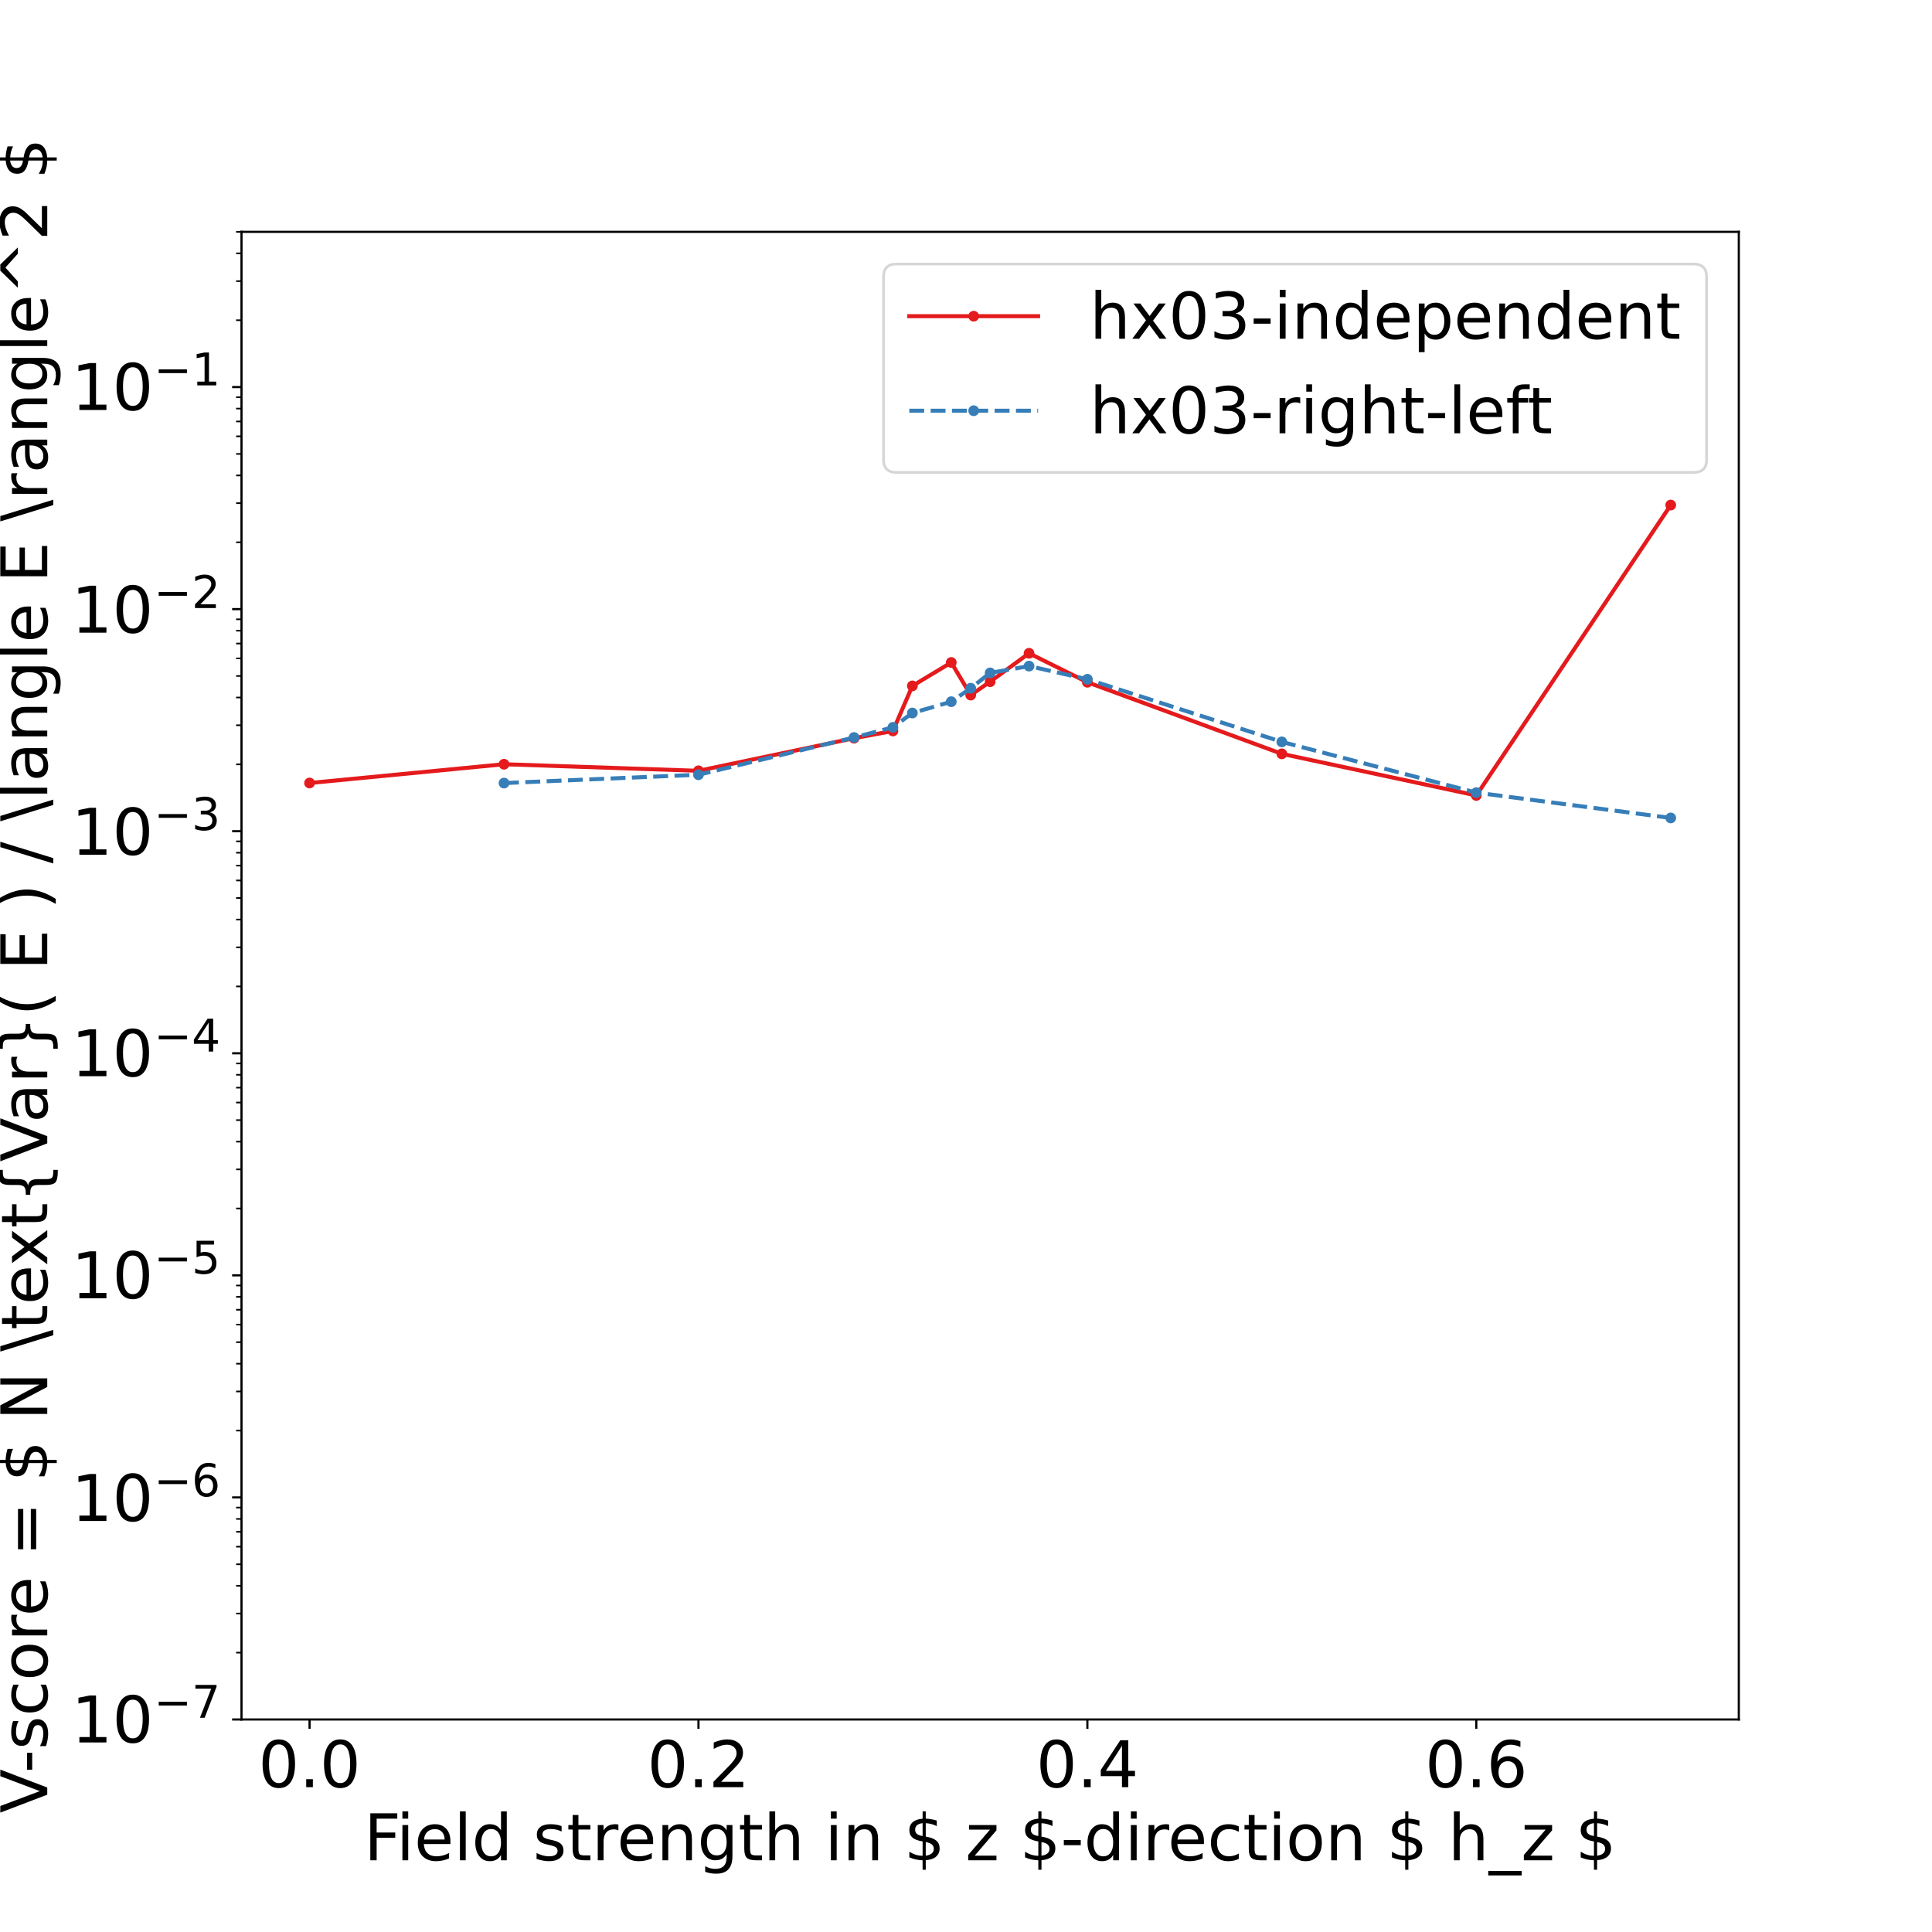
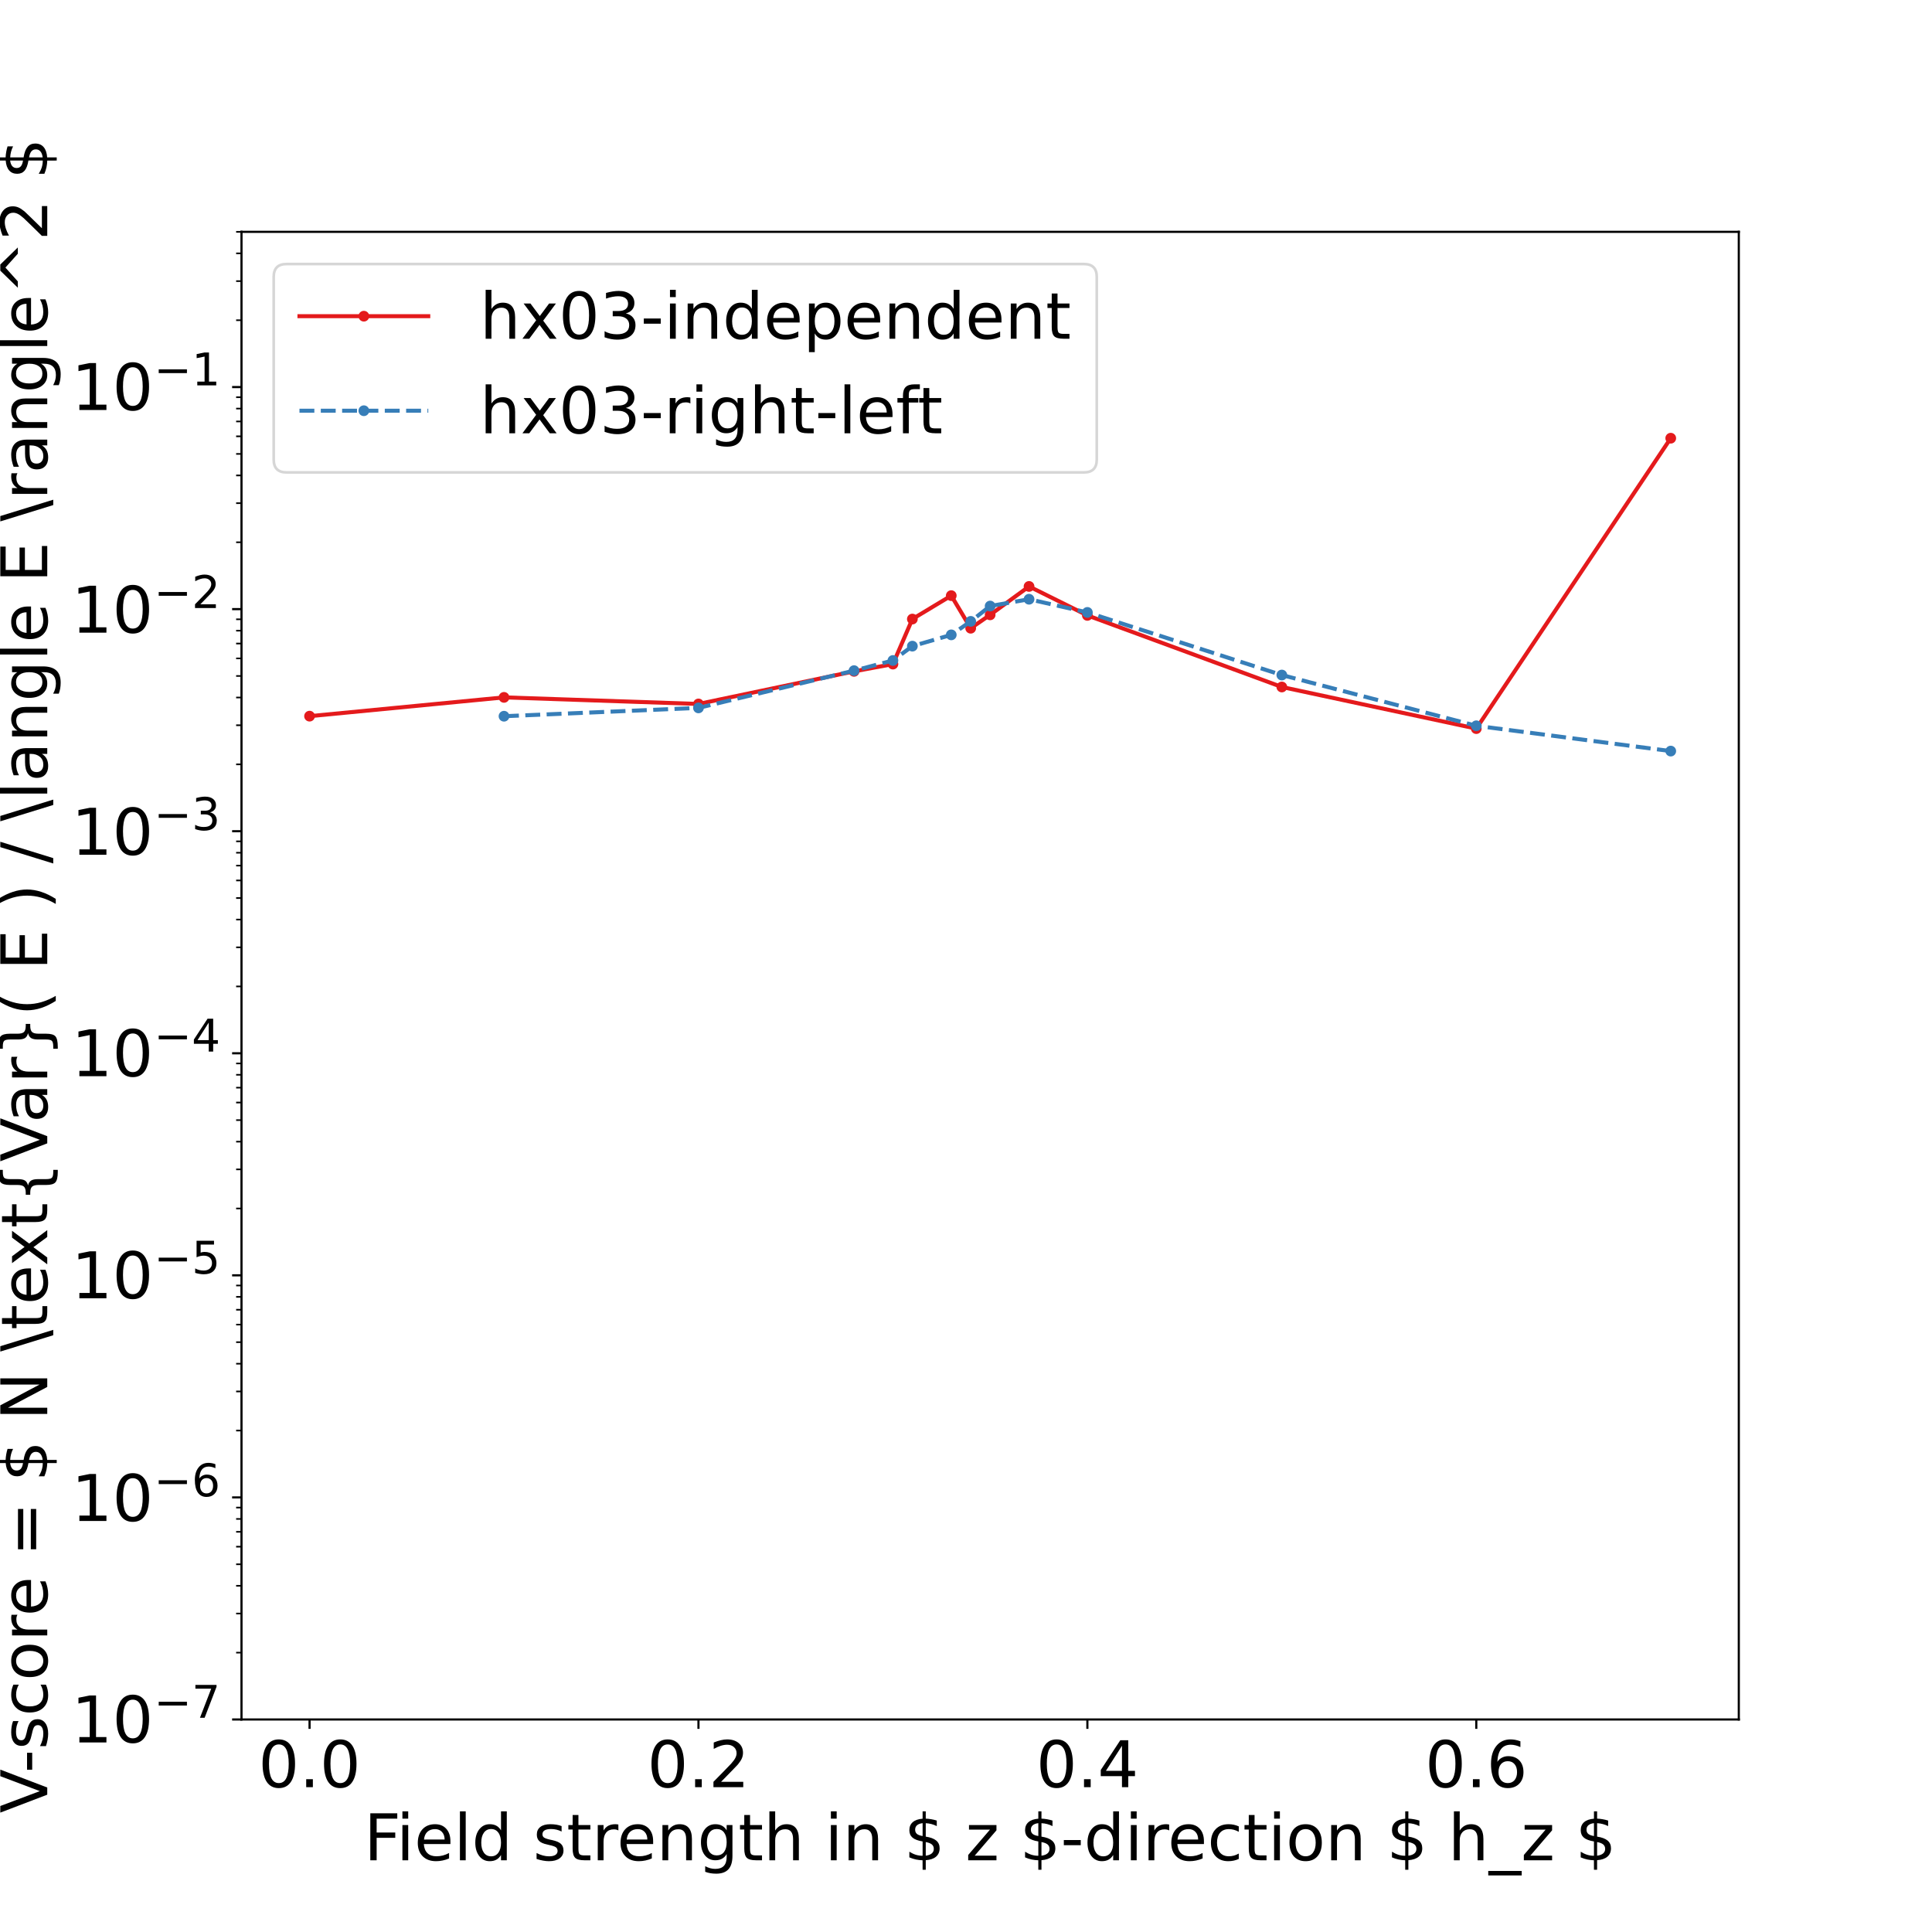
<svg xmlns="http://www.w3.org/2000/svg" xmlns:xlink="http://www.w3.org/1999/xlink" width="720pt" height="720pt" viewBox="0 0 720 720" version="1.1">
  <defs>
    <style type="text/css">*{stroke-linejoin: round; stroke-linecap: butt}</style>
  </defs>
  <g id="figure_1">
    <g id="patch_1">
      <path d="M 0 720  L 720 720  L 720 0  L 0 0  z " style="fill: #ffffff" />
    </g>
    <g id="axes_1">
      <g id="patch_2">
        <path d="M 90 640.8  L 648 640.8  L 648 86.4  L 90 86.4  z " style="fill: #ffffff" />
      </g>
      <g id="matplotlib.axis_1">
        <g id="xtick_1">
          <g id="line2d_1">
            <defs>
-               <path id="m8acc3814ca" d="M 0 0  L 0 3.5  " style="stroke: #000000; stroke-width: 0.8" />
+               <path id="m44efa1b139" d="M 0 0  L 0 3.5  " style="stroke: #000000; stroke-width: 0.8" />
            </defs>
            <g>
-               <use xlink:href="#m8acc3814ca" x="115.364" y="640.8" style="stroke: #000000; stroke-width: 0.8" />
+               <use xlink:href="#m44efa1b139" x="115.364" y="640.8" style="stroke: #000000; stroke-width: 0.8" />
            </g>
          </g>
          <g id="text_1">
            <text style="font: 24px 'DejaVu Sans', 'Bitstream Vera Sans', 'Computer Modern Sans Serif', 'Lucida Grande', 'Verdana', 'Geneva', 'Lucid', 'Arial', 'Helvetica', 'Avant Garde', sans-serif; text-anchor: middle" x="115.364" y="666.036" transform="rotate(-0 115.3636 666.0362)">0.0</text>
          </g>
        </g>
        <g id="xtick_2">
          <g id="line2d_2">
            <g>
-               <use xlink:href="#m8acc3814ca" x="260.299" y="640.8" style="stroke: #000000; stroke-width: 0.8" />
+               <use xlink:href="#m44efa1b139" x="260.299" y="640.8" style="stroke: #000000; stroke-width: 0.8" />
            </g>
          </g>
          <g id="text_2">
            <text style="font: 24px 'DejaVu Sans', 'Bitstream Vera Sans', 'Computer Modern Sans Serif', 'Lucida Grande', 'Verdana', 'Geneva', 'Lucid', 'Arial', 'Helvetica', 'Avant Garde', sans-serif; text-anchor: middle" x="260.299" y="666.036" transform="rotate(-0 260.2987 666.0362)">0.2</text>
          </g>
        </g>
        <g id="xtick_3">
          <g id="line2d_3">
            <g>
-               <use xlink:href="#m8acc3814ca" x="405.234" y="640.8" style="stroke: #000000; stroke-width: 0.8" />
+               <use xlink:href="#m44efa1b139" x="405.234" y="640.8" style="stroke: #000000; stroke-width: 0.8" />
            </g>
          </g>
          <g id="text_3">
            <text style="font: 24px 'DejaVu Sans', 'Bitstream Vera Sans', 'Computer Modern Sans Serif', 'Lucida Grande', 'Verdana', 'Geneva', 'Lucid', 'Arial', 'Helvetica', 'Avant Garde', sans-serif; text-anchor: middle" x="405.234" y="666.036" transform="rotate(-0 405.2338 666.0362)">0.4</text>
          </g>
        </g>
        <g id="xtick_4">
          <g id="line2d_4">
            <g>
-               <use xlink:href="#m8acc3814ca" x="550.169" y="640.8" style="stroke: #000000; stroke-width: 0.8" />
+               <use xlink:href="#m44efa1b139" x="550.169" y="640.8" style="stroke: #000000; stroke-width: 0.8" />
            </g>
          </g>
          <g id="text_4">
            <text style="font: 24px 'DejaVu Sans', 'Bitstream Vera Sans', 'Computer Modern Sans Serif', 'Lucida Grande', 'Verdana', 'Geneva', 'Lucid', 'Arial', 'Helvetica', 'Avant Garde', sans-serif; text-anchor: middle" x="550.169" y="666.036" transform="rotate(-0 550.1688 666.0362)">0.6</text>
          </g>
        </g>
        <g id="text_5">
          <text style="font: 24px 'DejaVu Sans', 'Bitstream Vera Sans', 'Computer Modern Sans Serif', 'Lucida Grande', 'Verdana', 'Geneva', 'Lucid', 'Arial', 'Helvetica', 'Avant Garde', sans-serif; text-anchor: middle" x="369" y="693.264" transform="rotate(-0 369 693.2637)">Field strength in $ z $-direction $ h_z $ </text>
        </g>
      </g>
      <g id="matplotlib.axis_2">
        <g id="ytick_1">
          <g id="line2d_5">
            <defs>
-               <path id="mf6eee93a35" d="M 0 0  L -3.5 0  " style="stroke: #000000; stroke-width: 0.8" />
+               <path id="m18688aa983" d="M 0 0  L -3.5 0  " style="stroke: #000000; stroke-width: 0.8" />
            </defs>
            <g>
-               <use xlink:href="#mf6eee93a35" x="90" y="640.8" style="stroke: #000000; stroke-width: 0.8" />
+               <use xlink:href="#m18688aa983" x="90" y="640.8" style="stroke: #000000; stroke-width: 0.8" />
            </g>
          </g>
          <g id="text_6">
            <g transform="translate(26.6 649.9181)">
              <text>
                <tspan style="font: 24px 'DejaVu Sans'" x="0 15.27" y="-0.562">10</tspan>
                <tspan style="font: 16.8px 'DejaVu Sans'" x="30.769 44.845" y="-9.75">−7</tspan>
              </text>
            </g>
          </g>
        </g>
        <g id="ytick_2">
          <g id="line2d_6">
            <g>
-               <use xlink:href="#mf6eee93a35" x="90" y="558.041" style="stroke: #000000; stroke-width: 0.8" />
+               <use xlink:href="#m18688aa983" x="90" y="558.041" style="stroke: #000000; stroke-width: 0.8" />
            </g>
          </g>
          <g id="text_7">
            <g transform="translate(26.6 567.1591)">
              <text>
                <tspan style="font: 24px 'DejaVu Sans'" x="0 15.27" y="-0.344">10</tspan>
                <tspan style="font: 16.8px 'DejaVu Sans'" x="30.769 44.845" y="-9.531">−6</tspan>
              </text>
            </g>
          </g>
        </g>
        <g id="ytick_3">
          <g id="line2d_7">
            <g>
-               <use xlink:href="#mf6eee93a35" x="90" y="475.282" style="stroke: #000000; stroke-width: 0.8" />
+               <use xlink:href="#m18688aa983" x="90" y="475.282" style="stroke: #000000; stroke-width: 0.8" />
            </g>
          </g>
          <g id="text_8">
            <g transform="translate(26.6 484.4001)">
              <text>
                <tspan style="font: 24px 'DejaVu Sans'" x="0 15.27" y="-0.562">10</tspan>
                <tspan style="font: 16.8px 'DejaVu Sans'" x="30.769 44.845" y="-9.75">−5</tspan>
              </text>
            </g>
          </g>
        </g>
        <g id="ytick_4">
          <g id="line2d_8">
            <g>
-               <use xlink:href="#mf6eee93a35" x="90" y="392.523" style="stroke: #000000; stroke-width: 0.8" />
+               <use xlink:href="#m18688aa983" x="90" y="392.523" style="stroke: #000000; stroke-width: 0.8" />
            </g>
          </g>
          <g id="text_9">
            <g transform="translate(26.6 401.6412)">
              <text>
                <tspan style="font: 24px 'DejaVu Sans'" x="0 15.27" y="-0.562">10</tspan>
                <tspan style="font: 16.8px 'DejaVu Sans'" x="30.769 44.845" y="-9.75">−4</tspan>
              </text>
            </g>
          </g>
        </g>
        <g id="ytick_5">
          <g id="line2d_9">
            <g>
-               <use xlink:href="#mf6eee93a35" x="90" y="309.764" style="stroke: #000000; stroke-width: 0.8" />
+               <use xlink:href="#m18688aa983" x="90" y="309.764" style="stroke: #000000; stroke-width: 0.8" />
            </g>
          </g>
          <g id="text_10">
            <g transform="translate(26.6 318.8822)">
              <text>
                <tspan style="font: 24px 'DejaVu Sans'" x="0 15.27" y="-0.344">10</tspan>
                <tspan style="font: 16.8px 'DejaVu Sans'" x="30.769 44.845" y="-9.531">−3</tspan>
              </text>
            </g>
          </g>
        </g>
        <g id="ytick_6">
          <g id="line2d_10">
            <g>
-               <use xlink:href="#mf6eee93a35" x="90" y="227.005" style="stroke: #000000; stroke-width: 0.8" />
+               <use xlink:href="#m18688aa983" x="90" y="227.005" style="stroke: #000000; stroke-width: 0.8" />
            </g>
          </g>
          <g id="text_11">
            <g transform="translate(26.6 236.1232)">
              <text>
                <tspan style="font: 24px 'DejaVu Sans'" x="0 15.27" y="-0.344">10</tspan>
                <tspan style="font: 16.8px 'DejaVu Sans'" x="30.769 44.845" y="-9.531">−2</tspan>
              </text>
            </g>
          </g>
        </g>
        <g id="ytick_7">
          <g id="line2d_11">
            <g>
-               <use xlink:href="#mf6eee93a35" x="90" y="144.246" style="stroke: #000000; stroke-width: 0.8" />
+               <use xlink:href="#m18688aa983" x="90" y="144.246" style="stroke: #000000; stroke-width: 0.8" />
            </g>
          </g>
          <g id="text_12">
            <g transform="translate(26.6 153.3642)">
              <text>
                <tspan style="font: 24px 'DejaVu Sans'" x="0 15.27" y="-0.562">10</tspan>
                <tspan style="font: 16.8px 'DejaVu Sans'" x="30.769 44.845" y="-9.75">−1</tspan>
              </text>
            </g>
          </g>
        </g>
        <g id="ytick_8">
          <g id="line2d_12">
            <defs>
-               <path id="m1f7293badd" d="M 0 0  L -2 0  " style="stroke: #000000; stroke-width: 0.6" />
+               <path id="m93c2e0e28a" d="M 0 0  L -2 0  " style="stroke: #000000; stroke-width: 0.6" />
            </defs>
            <g>
-               <use xlink:href="#m1f7293badd" x="90" y="615.887" style="stroke: #000000; stroke-width: 0.6" />
+               <use xlink:href="#m93c2e0e28a" x="90" y="615.887" style="stroke: #000000; stroke-width: 0.6" />
            </g>
          </g>
        </g>
        <g id="ytick_9">
          <g id="line2d_13">
            <g>
-               <use xlink:href="#m1f7293badd" x="90" y="601.314" style="stroke: #000000; stroke-width: 0.6" />
+               <use xlink:href="#m93c2e0e28a" x="90" y="601.314" style="stroke: #000000; stroke-width: 0.6" />
            </g>
          </g>
        </g>
        <g id="ytick_10">
          <g id="line2d_14">
            <g>
-               <use xlink:href="#m1f7293badd" x="90" y="590.974" style="stroke: #000000; stroke-width: 0.6" />
+               <use xlink:href="#m93c2e0e28a" x="90" y="590.974" style="stroke: #000000; stroke-width: 0.6" />
            </g>
          </g>
        </g>
        <g id="ytick_11">
          <g id="line2d_15">
            <g>
-               <use xlink:href="#m1f7293badd" x="90" y="582.954" style="stroke: #000000; stroke-width: 0.6" />
+               <use xlink:href="#m93c2e0e28a" x="90" y="582.954" style="stroke: #000000; stroke-width: 0.6" />
            </g>
          </g>
        </g>
        <g id="ytick_12">
          <g id="line2d_16">
            <g>
-               <use xlink:href="#m1f7293badd" x="90" y="576.401" style="stroke: #000000; stroke-width: 0.6" />
+               <use xlink:href="#m93c2e0e28a" x="90" y="576.401" style="stroke: #000000; stroke-width: 0.6" />
            </g>
          </g>
        </g>
        <g id="ytick_13">
          <g id="line2d_17">
            <g>
-               <use xlink:href="#m1f7293badd" x="90" y="570.861" style="stroke: #000000; stroke-width: 0.6" />
+               <use xlink:href="#m93c2e0e28a" x="90" y="570.861" style="stroke: #000000; stroke-width: 0.6" />
            </g>
          </g>
        </g>
        <g id="ytick_14">
          <g id="line2d_18">
            <g>
-               <use xlink:href="#m1f7293badd" x="90" y="566.061" style="stroke: #000000; stroke-width: 0.6" />
+               <use xlink:href="#m93c2e0e28a" x="90" y="566.061" style="stroke: #000000; stroke-width: 0.6" />
            </g>
          </g>
        </g>
        <g id="ytick_15">
          <g id="line2d_19">
            <g>
-               <use xlink:href="#m1f7293badd" x="90" y="561.828" style="stroke: #000000; stroke-width: 0.6" />
+               <use xlink:href="#m93c2e0e28a" x="90" y="561.828" style="stroke: #000000; stroke-width: 0.6" />
            </g>
          </g>
        </g>
        <g id="ytick_16">
          <g id="line2d_20">
            <g>
-               <use xlink:href="#m1f7293badd" x="90" y="533.128" style="stroke: #000000; stroke-width: 0.6" />
+               <use xlink:href="#m93c2e0e28a" x="90" y="533.128" style="stroke: #000000; stroke-width: 0.6" />
            </g>
          </g>
        </g>
        <g id="ytick_17">
          <g id="line2d_21">
            <g>
-               <use xlink:href="#m1f7293badd" x="90" y="518.555" style="stroke: #000000; stroke-width: 0.6" />
+               <use xlink:href="#m93c2e0e28a" x="90" y="518.555" style="stroke: #000000; stroke-width: 0.6" />
            </g>
          </g>
        </g>
        <g id="ytick_18">
          <g id="line2d_22">
            <g>
-               <use xlink:href="#m1f7293badd" x="90" y="508.215" style="stroke: #000000; stroke-width: 0.6" />
+               <use xlink:href="#m93c2e0e28a" x="90" y="508.215" style="stroke: #000000; stroke-width: 0.6" />
            </g>
          </g>
        </g>
        <g id="ytick_19">
          <g id="line2d_23">
            <g>
-               <use xlink:href="#m1f7293badd" x="90" y="500.195" style="stroke: #000000; stroke-width: 0.6" />
+               <use xlink:href="#m93c2e0e28a" x="90" y="500.195" style="stroke: #000000; stroke-width: 0.6" />
            </g>
          </g>
        </g>
        <g id="ytick_20">
          <g id="line2d_24">
            <g>
-               <use xlink:href="#m1f7293badd" x="90" y="493.642" style="stroke: #000000; stroke-width: 0.6" />
+               <use xlink:href="#m93c2e0e28a" x="90" y="493.642" style="stroke: #000000; stroke-width: 0.6" />
            </g>
          </g>
        </g>
        <g id="ytick_21">
          <g id="line2d_25">
            <g>
-               <use xlink:href="#m1f7293badd" x="90" y="488.102" style="stroke: #000000; stroke-width: 0.6" />
+               <use xlink:href="#m93c2e0e28a" x="90" y="488.102" style="stroke: #000000; stroke-width: 0.6" />
            </g>
          </g>
        </g>
        <g id="ytick_22">
          <g id="line2d_26">
            <g>
-               <use xlink:href="#m1f7293badd" x="90" y="483.302" style="stroke: #000000; stroke-width: 0.6" />
+               <use xlink:href="#m93c2e0e28a" x="90" y="483.302" style="stroke: #000000; stroke-width: 0.6" />
            </g>
          </g>
        </g>
        <g id="ytick_23">
          <g id="line2d_27">
            <g>
-               <use xlink:href="#m1f7293badd" x="90" y="479.069" style="stroke: #000000; stroke-width: 0.6" />
+               <use xlink:href="#m93c2e0e28a" x="90" y="479.069" style="stroke: #000000; stroke-width: 0.6" />
            </g>
          </g>
        </g>
        <g id="ytick_24">
          <g id="line2d_28">
            <g>
-               <use xlink:href="#m1f7293badd" x="90" y="450.369" style="stroke: #000000; stroke-width: 0.6" />
+               <use xlink:href="#m93c2e0e28a" x="90" y="450.369" style="stroke: #000000; stroke-width: 0.6" />
            </g>
          </g>
        </g>
        <g id="ytick_25">
          <g id="line2d_29">
            <g>
-               <use xlink:href="#m1f7293badd" x="90" y="435.796" style="stroke: #000000; stroke-width: 0.6" />
+               <use xlink:href="#m93c2e0e28a" x="90" y="435.796" style="stroke: #000000; stroke-width: 0.6" />
            </g>
          </g>
        </g>
        <g id="ytick_26">
          <g id="line2d_30">
            <g>
-               <use xlink:href="#m1f7293badd" x="90" y="425.456" style="stroke: #000000; stroke-width: 0.6" />
+               <use xlink:href="#m93c2e0e28a" x="90" y="425.456" style="stroke: #000000; stroke-width: 0.6" />
            </g>
          </g>
        </g>
        <g id="ytick_27">
          <g id="line2d_31">
            <g>
-               <use xlink:href="#m1f7293badd" x="90" y="417.436" style="stroke: #000000; stroke-width: 0.6" />
+               <use xlink:href="#m93c2e0e28a" x="90" y="417.436" style="stroke: #000000; stroke-width: 0.6" />
            </g>
          </g>
        </g>
        <g id="ytick_28">
          <g id="line2d_32">
            <g>
-               <use xlink:href="#m1f7293badd" x="90" y="410.883" style="stroke: #000000; stroke-width: 0.6" />
+               <use xlink:href="#m93c2e0e28a" x="90" y="410.883" style="stroke: #000000; stroke-width: 0.6" />
            </g>
          </g>
        </g>
        <g id="ytick_29">
          <g id="line2d_33">
            <g>
-               <use xlink:href="#m1f7293badd" x="90" y="405.343" style="stroke: #000000; stroke-width: 0.6" />
+               <use xlink:href="#m93c2e0e28a" x="90" y="405.343" style="stroke: #000000; stroke-width: 0.6" />
            </g>
          </g>
        </g>
        <g id="ytick_30">
          <g id="line2d_34">
            <g>
-               <use xlink:href="#m1f7293badd" x="90" y="400.543" style="stroke: #000000; stroke-width: 0.6" />
+               <use xlink:href="#m93c2e0e28a" x="90" y="400.543" style="stroke: #000000; stroke-width: 0.6" />
            </g>
          </g>
        </g>
        <g id="ytick_31">
          <g id="line2d_35">
            <g>
-               <use xlink:href="#m1f7293badd" x="90" y="396.31" style="stroke: #000000; stroke-width: 0.6" />
+               <use xlink:href="#m93c2e0e28a" x="90" y="396.31" style="stroke: #000000; stroke-width: 0.6" />
            </g>
          </g>
        </g>
        <g id="ytick_32">
          <g id="line2d_36">
            <g>
-               <use xlink:href="#m1f7293badd" x="90" y="367.61" style="stroke: #000000; stroke-width: 0.6" />
+               <use xlink:href="#m93c2e0e28a" x="90" y="367.61" style="stroke: #000000; stroke-width: 0.6" />
            </g>
          </g>
        </g>
        <g id="ytick_33">
          <g id="line2d_37">
            <g>
-               <use xlink:href="#m1f7293badd" x="90" y="353.037" style="stroke: #000000; stroke-width: 0.6" />
+               <use xlink:href="#m93c2e0e28a" x="90" y="353.037" style="stroke: #000000; stroke-width: 0.6" />
            </g>
          </g>
        </g>
        <g id="ytick_34">
          <g id="line2d_38">
            <g>
-               <use xlink:href="#m1f7293badd" x="90" y="342.697" style="stroke: #000000; stroke-width: 0.6" />
+               <use xlink:href="#m93c2e0e28a" x="90" y="342.697" style="stroke: #000000; stroke-width: 0.6" />
            </g>
          </g>
        </g>
        <g id="ytick_35">
          <g id="line2d_39">
            <g>
-               <use xlink:href="#m1f7293badd" x="90" y="334.677" style="stroke: #000000; stroke-width: 0.6" />
+               <use xlink:href="#m93c2e0e28a" x="90" y="334.677" style="stroke: #000000; stroke-width: 0.6" />
            </g>
          </g>
        </g>
        <g id="ytick_36">
          <g id="line2d_40">
            <g>
-               <use xlink:href="#m1f7293badd" x="90" y="328.124" style="stroke: #000000; stroke-width: 0.6" />
+               <use xlink:href="#m93c2e0e28a" x="90" y="328.124" style="stroke: #000000; stroke-width: 0.6" />
            </g>
          </g>
        </g>
        <g id="ytick_37">
          <g id="line2d_41">
            <g>
-               <use xlink:href="#m1f7293badd" x="90" y="322.584" style="stroke: #000000; stroke-width: 0.6" />
+               <use xlink:href="#m93c2e0e28a" x="90" y="322.584" style="stroke: #000000; stroke-width: 0.6" />
            </g>
          </g>
        </g>
        <g id="ytick_38">
          <g id="line2d_42">
            <g>
-               <use xlink:href="#m1f7293badd" x="90" y="317.784" style="stroke: #000000; stroke-width: 0.6" />
+               <use xlink:href="#m93c2e0e28a" x="90" y="317.784" style="stroke: #000000; stroke-width: 0.6" />
            </g>
          </g>
        </g>
        <g id="ytick_39">
          <g id="line2d_43">
            <g>
-               <use xlink:href="#m1f7293badd" x="90" y="313.551" style="stroke: #000000; stroke-width: 0.6" />
+               <use xlink:href="#m93c2e0e28a" x="90" y="313.551" style="stroke: #000000; stroke-width: 0.6" />
            </g>
          </g>
        </g>
        <g id="ytick_40">
          <g id="line2d_44">
            <g>
-               <use xlink:href="#m1f7293badd" x="90" y="284.851" style="stroke: #000000; stroke-width: 0.6" />
+               <use xlink:href="#m93c2e0e28a" x="90" y="284.851" style="stroke: #000000; stroke-width: 0.6" />
            </g>
          </g>
        </g>
        <g id="ytick_41">
          <g id="line2d_45">
            <g>
-               <use xlink:href="#m1f7293badd" x="90" y="270.278" style="stroke: #000000; stroke-width: 0.6" />
+               <use xlink:href="#m93c2e0e28a" x="90" y="270.278" style="stroke: #000000; stroke-width: 0.6" />
            </g>
          </g>
        </g>
        <g id="ytick_42">
          <g id="line2d_46">
            <g>
-               <use xlink:href="#m1f7293badd" x="90" y="259.938" style="stroke: #000000; stroke-width: 0.6" />
+               <use xlink:href="#m93c2e0e28a" x="90" y="259.938" style="stroke: #000000; stroke-width: 0.6" />
            </g>
          </g>
        </g>
        <g id="ytick_43">
          <g id="line2d_47">
            <g>
-               <use xlink:href="#m1f7293badd" x="90" y="251.918" style="stroke: #000000; stroke-width: 0.6" />
+               <use xlink:href="#m93c2e0e28a" x="90" y="251.918" style="stroke: #000000; stroke-width: 0.6" />
            </g>
          </g>
        </g>
        <g id="ytick_44">
          <g id="line2d_48">
            <g>
-               <use xlink:href="#m1f7293badd" x="90" y="245.365" style="stroke: #000000; stroke-width: 0.6" />
+               <use xlink:href="#m93c2e0e28a" x="90" y="245.365" style="stroke: #000000; stroke-width: 0.6" />
            </g>
          </g>
        </g>
        <g id="ytick_45">
          <g id="line2d_49">
            <g>
-               <use xlink:href="#m1f7293badd" x="90" y="239.825" style="stroke: #000000; stroke-width: 0.6" />
+               <use xlink:href="#m93c2e0e28a" x="90" y="239.825" style="stroke: #000000; stroke-width: 0.6" />
            </g>
          </g>
        </g>
        <g id="ytick_46">
          <g id="line2d_50">
            <g>
-               <use xlink:href="#m1f7293badd" x="90" y="235.025" style="stroke: #000000; stroke-width: 0.6" />
+               <use xlink:href="#m93c2e0e28a" x="90" y="235.025" style="stroke: #000000; stroke-width: 0.6" />
            </g>
          </g>
        </g>
        <g id="ytick_47">
          <g id="line2d_51">
            <g>
-               <use xlink:href="#m1f7293badd" x="90" y="230.792" style="stroke: #000000; stroke-width: 0.6" />
+               <use xlink:href="#m93c2e0e28a" x="90" y="230.792" style="stroke: #000000; stroke-width: 0.6" />
            </g>
          </g>
        </g>
        <g id="ytick_48">
          <g id="line2d_52">
            <g>
-               <use xlink:href="#m1f7293badd" x="90" y="202.092" style="stroke: #000000; stroke-width: 0.6" />
+               <use xlink:href="#m93c2e0e28a" x="90" y="202.092" style="stroke: #000000; stroke-width: 0.6" />
            </g>
          </g>
        </g>
        <g id="ytick_49">
          <g id="line2d_53">
            <g>
-               <use xlink:href="#m1f7293badd" x="90" y="187.519" style="stroke: #000000; stroke-width: 0.6" />
+               <use xlink:href="#m93c2e0e28a" x="90" y="187.519" style="stroke: #000000; stroke-width: 0.6" />
            </g>
          </g>
        </g>
        <g id="ytick_50">
          <g id="line2d_54">
            <g>
-               <use xlink:href="#m1f7293badd" x="90" y="177.179" style="stroke: #000000; stroke-width: 0.6" />
+               <use xlink:href="#m93c2e0e28a" x="90" y="177.179" style="stroke: #000000; stroke-width: 0.6" />
            </g>
          </g>
        </g>
        <g id="ytick_51">
          <g id="line2d_55">
            <g>
-               <use xlink:href="#m1f7293badd" x="90" y="169.159" style="stroke: #000000; stroke-width: 0.6" />
+               <use xlink:href="#m93c2e0e28a" x="90" y="169.159" style="stroke: #000000; stroke-width: 0.6" />
            </g>
          </g>
        </g>
        <g id="ytick_52">
          <g id="line2d_56">
            <g>
-               <use xlink:href="#m1f7293badd" x="90" y="162.606" style="stroke: #000000; stroke-width: 0.6" />
+               <use xlink:href="#m93c2e0e28a" x="90" y="162.606" style="stroke: #000000; stroke-width: 0.6" />
            </g>
          </g>
        </g>
        <g id="ytick_53">
          <g id="line2d_57">
            <g>
-               <use xlink:href="#m1f7293badd" x="90" y="157.066" style="stroke: #000000; stroke-width: 0.6" />
+               <use xlink:href="#m93c2e0e28a" x="90" y="157.066" style="stroke: #000000; stroke-width: 0.6" />
            </g>
          </g>
        </g>
        <g id="ytick_54">
          <g id="line2d_58">
            <g>
-               <use xlink:href="#m1f7293badd" x="90" y="152.266" style="stroke: #000000; stroke-width: 0.6" />
+               <use xlink:href="#m93c2e0e28a" x="90" y="152.266" style="stroke: #000000; stroke-width: 0.6" />
            </g>
          </g>
        </g>
        <g id="ytick_55">
          <g id="line2d_59">
            <g>
-               <use xlink:href="#m1f7293badd" x="90" y="148.033" style="stroke: #000000; stroke-width: 0.6" />
+               <use xlink:href="#m93c2e0e28a" x="90" y="148.033" style="stroke: #000000; stroke-width: 0.6" />
            </g>
          </g>
        </g>
        <g id="ytick_56">
          <g id="line2d_60">
            <g>
-               <use xlink:href="#m1f7293badd" x="90" y="119.333" style="stroke: #000000; stroke-width: 0.6" />
+               <use xlink:href="#m93c2e0e28a" x="90" y="119.333" style="stroke: #000000; stroke-width: 0.6" />
            </g>
          </g>
        </g>
        <g id="ytick_57">
          <g id="line2d_61">
            <g>
-               <use xlink:href="#m1f7293badd" x="90" y="104.76" style="stroke: #000000; stroke-width: 0.6" />
+               <use xlink:href="#m93c2e0e28a" x="90" y="104.76" style="stroke: #000000; stroke-width: 0.6" />
            </g>
          </g>
        </g>
        <g id="ytick_58">
          <g id="line2d_62">
            <g>
-               <use xlink:href="#m1f7293badd" x="90" y="94.42" style="stroke: #000000; stroke-width: 0.6" />
+               <use xlink:href="#m93c2e0e28a" x="90" y="94.42" style="stroke: #000000; stroke-width: 0.6" />
            </g>
          </g>
        </g>
        <g id="ytick_59">
          <g id="line2d_63">
            <g>
-               <use xlink:href="#m1f7293badd" x="90" y="86.4" style="stroke: #000000; stroke-width: 0.6" />
+               <use xlink:href="#m93c2e0e28a" x="90" y="86.4" style="stroke: #000000; stroke-width: 0.6" />
            </g>
          </g>
        </g>
        <g id="text_13">
          <text style="font: 24px 'DejaVu Sans', 'Bitstream Vera Sans', 'Computer Modern Sans Serif', 'Lucida Grande', 'Verdana', 'Geneva', 'Lucid', 'Arial', 'Helvetica', 'Avant Garde', sans-serif; text-anchor: middle" x="17.609" y="363.6" transform="rotate(-90 17.60875 363.6)">V-score = $ N \text{Var}( E ) / \langle E \rangle^2 $</text>
        </g>
      </g>
      <g id="line2d_64">
-         <path d="M 115.364 291.801  L 187.831 284.805  L 260.299 287.258  L 318.273 275.105  L 332.766 272.4  L 340.013 255.619  L 354.506 246.889  L 361.753 259.034  L 369 254.042  L 383.494 243.462  L 405.234 254.252  L 477.701 280.936  L 550.169 296.442  L 622.636 188.22  " clip-path="url(#p709b7c1195)" style="fill: none; stroke: #e41a1c; stroke-width: 1.5; stroke-linecap: square" />
+         <path d="M 115.364 266.889  L 187.831 259.892  L 260.299 262.345  L 318.273 250.192  L 332.766 247.487  L 340.013 230.706  L 354.506 221.976  L 361.753 234.121  L 369 229.129  L 383.494 218.549  L 405.234 229.339  L 477.701 256.023  L 550.169 271.529  L 622.636 163.307  " clip-path="url(#p891cae36c0)" style="fill: none; stroke: #e41a1c; stroke-width: 1.5; stroke-linecap: square" />
        <defs>
-           <path id="m8c6dea639b" d="M 0 1.5  C 0.398 1.5 0.779 1.342 1.061 1.061  C 1.342 0.779 1.5 0.398 1.5 0  C 1.5 -0.398 1.342 -0.779 1.061 -1.061  C 0.779 -1.342 0.398 -1.5 0 -1.5  C -0.398 -1.5 -0.779 -1.342 -1.061 -1.061  C -1.342 -0.779 -1.5 -0.398 -1.5 0  C -1.5 0.398 -1.342 0.779 -1.061 1.061  C -0.779 1.342 -0.398 1.5 0 1.5  z " style="stroke: #e41a1c" />
+           <path id="m85ff0f78bb" d="M 0 1.5  C 0.398 1.5 0.779 1.342 1.061 1.061  C 1.342 0.779 1.5 0.398 1.5 0  C 1.5 -0.398 1.342 -0.779 1.061 -1.061  C 0.779 -1.342 0.398 -1.5 0 -1.5  C -0.398 -1.5 -0.779 -1.342 -1.061 -1.061  C -1.342 -0.779 -1.5 -0.398 -1.5 0  C -1.5 0.398 -1.342 0.779 -1.061 1.061  C -0.779 1.342 -0.398 1.5 0 1.5  z " style="stroke: #e41a1c" />
        </defs>
-         <g clip-path="url(#p709b7c1195)">
-           <use xlink:href="#m8c6dea639b" x="115.364" y="291.801" style="fill: #e41a1c; stroke: #e41a1c" />
-           <use xlink:href="#m8c6dea639b" x="187.831" y="284.805" style="fill: #e41a1c; stroke: #e41a1c" />
-           <use xlink:href="#m8c6dea639b" x="260.299" y="287.258" style="fill: #e41a1c; stroke: #e41a1c" />
-           <use xlink:href="#m8c6dea639b" x="318.273" y="275.105" style="fill: #e41a1c; stroke: #e41a1c" />
-           <use xlink:href="#m8c6dea639b" x="332.766" y="272.4" style="fill: #e41a1c; stroke: #e41a1c" />
-           <use xlink:href="#m8c6dea639b" x="340.013" y="255.619" style="fill: #e41a1c; stroke: #e41a1c" />
-           <use xlink:href="#m8c6dea639b" x="354.506" y="246.889" style="fill: #e41a1c; stroke: #e41a1c" />
-           <use xlink:href="#m8c6dea639b" x="361.753" y="259.034" style="fill: #e41a1c; stroke: #e41a1c" />
-           <use xlink:href="#m8c6dea639b" x="369" y="254.042" style="fill: #e41a1c; stroke: #e41a1c" />
-           <use xlink:href="#m8c6dea639b" x="383.494" y="243.462" style="fill: #e41a1c; stroke: #e41a1c" />
-           <use xlink:href="#m8c6dea639b" x="405.234" y="254.252" style="fill: #e41a1c; stroke: #e41a1c" />
-           <use xlink:href="#m8c6dea639b" x="477.701" y="280.936" style="fill: #e41a1c; stroke: #e41a1c" />
-           <use xlink:href="#m8c6dea639b" x="550.169" y="296.442" style="fill: #e41a1c; stroke: #e41a1c" />
-           <use xlink:href="#m8c6dea639b" x="622.636" y="188.22" style="fill: #e41a1c; stroke: #e41a1c" />
+         <g clip-path="url(#p891cae36c0)">
+           <use xlink:href="#m85ff0f78bb" x="115.364" y="266.889" style="fill: #e41a1c; stroke: #e41a1c" />
+           <use xlink:href="#m85ff0f78bb" x="187.831" y="259.892" style="fill: #e41a1c; stroke: #e41a1c" />
+           <use xlink:href="#m85ff0f78bb" x="260.299" y="262.345" style="fill: #e41a1c; stroke: #e41a1c" />
+           <use xlink:href="#m85ff0f78bb" x="318.273" y="250.192" style="fill: #e41a1c; stroke: #e41a1c" />
+           <use xlink:href="#m85ff0f78bb" x="332.766" y="247.487" style="fill: #e41a1c; stroke: #e41a1c" />
+           <use xlink:href="#m85ff0f78bb" x="340.013" y="230.706" style="fill: #e41a1c; stroke: #e41a1c" />
+           <use xlink:href="#m85ff0f78bb" x="354.506" y="221.976" style="fill: #e41a1c; stroke: #e41a1c" />
+           <use xlink:href="#m85ff0f78bb" x="361.753" y="234.121" style="fill: #e41a1c; stroke: #e41a1c" />
+           <use xlink:href="#m85ff0f78bb" x="369" y="229.129" style="fill: #e41a1c; stroke: #e41a1c" />
+           <use xlink:href="#m85ff0f78bb" x="383.494" y="218.549" style="fill: #e41a1c; stroke: #e41a1c" />
+           <use xlink:href="#m85ff0f78bb" x="405.234" y="229.339" style="fill: #e41a1c; stroke: #e41a1c" />
+           <use xlink:href="#m85ff0f78bb" x="477.701" y="256.023" style="fill: #e41a1c; stroke: #e41a1c" />
+           <use xlink:href="#m85ff0f78bb" x="550.169" y="271.529" style="fill: #e41a1c; stroke: #e41a1c" />
+           <use xlink:href="#m85ff0f78bb" x="622.636" y="163.307" style="fill: #e41a1c; stroke: #e41a1c" />
        </g>
      </g>
      <g id="line2d_65">
-         <path d="M 187.831 291.828  L 260.299 288.723  L 318.273 274.842  L 332.766 271.056  L 340.013 265.714  L 354.506 261.506  L 361.753 256.48  L 369 250.772  L 383.494 248.232  L 405.234 253.141  L 477.701 276.481  L 550.169 295.391  L 622.636 304.82  " clip-path="url(#p709b7c1195)" style="fill: none; stroke-dasharray: 5.55,2.4; stroke-dashoffset: 0; stroke: #377eb8; stroke-width: 1.5" />
+         <path d="M 187.831 266.915  L 260.299 263.81  L 318.273 249.929  L 332.766 246.143  L 340.013 240.801  L 354.506 236.593  L 361.753 231.567  L 369 225.859  L 383.494 223.319  L 405.234 228.228  L 477.701 251.568  L 550.169 270.478  L 622.636 279.907  " clip-path="url(#p891cae36c0)" style="fill: none; stroke-dasharray: 5.55,2.4; stroke-dashoffset: 0; stroke: #377eb8; stroke-width: 1.5" />
        <defs>
-           <path id="m9fb5be3f63" d="M 0 1.5  C 0.398 1.5 0.779 1.342 1.061 1.061  C 1.342 0.779 1.5 0.398 1.5 0  C 1.5 -0.398 1.342 -0.779 1.061 -1.061  C 0.779 -1.342 0.398 -1.5 0 -1.5  C -0.398 -1.5 -0.779 -1.342 -1.061 -1.061  C -1.342 -0.779 -1.5 -0.398 -1.5 0  C -1.5 0.398 -1.342 0.779 -1.061 1.061  C -0.779 1.342 -0.398 1.5 0 1.5  z " style="stroke: #377eb8" />
+           <path id="m3fc5c06144" d="M 0 1.5  C 0.398 1.5 0.779 1.342 1.061 1.061  C 1.342 0.779 1.5 0.398 1.5 0  C 1.5 -0.398 1.342 -0.779 1.061 -1.061  C 0.779 -1.342 0.398 -1.5 0 -1.5  C -0.398 -1.5 -0.779 -1.342 -1.061 -1.061  C -1.342 -0.779 -1.5 -0.398 -1.5 0  C -1.5 0.398 -1.342 0.779 -1.061 1.061  C -0.779 1.342 -0.398 1.5 0 1.5  z " style="stroke: #377eb8" />
        </defs>
-         <g clip-path="url(#p709b7c1195)">
-           <use xlink:href="#m9fb5be3f63" x="187.831" y="291.828" style="fill: #377eb8; stroke: #377eb8" />
-           <use xlink:href="#m9fb5be3f63" x="260.299" y="288.723" style="fill: #377eb8; stroke: #377eb8" />
-           <use xlink:href="#m9fb5be3f63" x="318.273" y="274.842" style="fill: #377eb8; stroke: #377eb8" />
-           <use xlink:href="#m9fb5be3f63" x="332.766" y="271.056" style="fill: #377eb8; stroke: #377eb8" />
-           <use xlink:href="#m9fb5be3f63" x="340.013" y="265.714" style="fill: #377eb8; stroke: #377eb8" />
-           <use xlink:href="#m9fb5be3f63" x="354.506" y="261.506" style="fill: #377eb8; stroke: #377eb8" />
-           <use xlink:href="#m9fb5be3f63" x="361.753" y="256.48" style="fill: #377eb8; stroke: #377eb8" />
-           <use xlink:href="#m9fb5be3f63" x="369" y="250.772" style="fill: #377eb8; stroke: #377eb8" />
-           <use xlink:href="#m9fb5be3f63" x="383.494" y="248.232" style="fill: #377eb8; stroke: #377eb8" />
-           <use xlink:href="#m9fb5be3f63" x="405.234" y="253.141" style="fill: #377eb8; stroke: #377eb8" />
-           <use xlink:href="#m9fb5be3f63" x="477.701" y="276.481" style="fill: #377eb8; stroke: #377eb8" />
-           <use xlink:href="#m9fb5be3f63" x="550.169" y="295.391" style="fill: #377eb8; stroke: #377eb8" />
-           <use xlink:href="#m9fb5be3f63" x="622.636" y="304.82" style="fill: #377eb8; stroke: #377eb8" />
+         <g clip-path="url(#p891cae36c0)">
+           <use xlink:href="#m3fc5c06144" x="187.831" y="266.915" style="fill: #377eb8; stroke: #377eb8" />
+           <use xlink:href="#m3fc5c06144" x="260.299" y="263.81" style="fill: #377eb8; stroke: #377eb8" />
+           <use xlink:href="#m3fc5c06144" x="318.273" y="249.929" style="fill: #377eb8; stroke: #377eb8" />
+           <use xlink:href="#m3fc5c06144" x="332.766" y="246.143" style="fill: #377eb8; stroke: #377eb8" />
+           <use xlink:href="#m3fc5c06144" x="340.013" y="240.801" style="fill: #377eb8; stroke: #377eb8" />
+           <use xlink:href="#m3fc5c06144" x="354.506" y="236.593" style="fill: #377eb8; stroke: #377eb8" />
+           <use xlink:href="#m3fc5c06144" x="361.753" y="231.567" style="fill: #377eb8; stroke: #377eb8" />
+           <use xlink:href="#m3fc5c06144" x="369" y="225.859" style="fill: #377eb8; stroke: #377eb8" />
+           <use xlink:href="#m3fc5c06144" x="383.494" y="223.319" style="fill: #377eb8; stroke: #377eb8" />
+           <use xlink:href="#m3fc5c06144" x="405.234" y="228.228" style="fill: #377eb8; stroke: #377eb8" />
+           <use xlink:href="#m3fc5c06144" x="477.701" y="251.568" style="fill: #377eb8; stroke: #377eb8" />
+           <use xlink:href="#m3fc5c06144" x="550.169" y="270.478" style="fill: #377eb8; stroke: #377eb8" />
+           <use xlink:href="#m3fc5c06144" x="622.636" y="279.907" style="fill: #377eb8; stroke: #377eb8" />
        </g>
      </g>
      <g id="patch_3">
        <path d="M 90 640.8  L 90 86.4  " style="fill: none; stroke: #000000; stroke-width: 0.8; stroke-linejoin: miter; stroke-linecap: square" />
      </g>
      <g id="patch_4">
        <path d="M 648 640.8  L 648 86.4  " style="fill: none; stroke: #000000; stroke-width: 0.8; stroke-linejoin: miter; stroke-linecap: square" />
      </g>
      <g id="patch_5">
        <path d="M 90 640.8  L 648 640.8  " style="fill: none; stroke: #000000; stroke-width: 0.8; stroke-linejoin: miter; stroke-linecap: square" />
      </g>
      <g id="patch_6">
        <path d="M 90 86.4  L 648 86.4  " style="fill: none; stroke: #000000; stroke-width: 0.8; stroke-linejoin: miter; stroke-linecap: square" />
      </g>
      <g id="legend_1">
        <g id="patch_7">
-           <path d="M 334.069 176.055  L 631.2 176.055  Q 636 176.055 636 171.255  L 636 103.2  Q 636 98.4 631.2 98.4  L 334.069 98.4  Q 329.269 98.4 329.269 103.2  L 329.269 171.255  Q 329.269 176.055 334.069 176.055  z " style="fill: #ffffff; opacity: 0.8; stroke: #cccccc; stroke-linejoin: miter" />
+           <path d="M 106.8 176.055  L 403.931 176.055  Q 408.731 176.055 408.731 171.255  L 408.731 103.2  Q 408.731 98.4 403.931 98.4  L 106.8 98.4  Q 102 98.4 102 103.2  L 102 171.255  Q 102 176.055 106.8 176.055  z " style="fill: #ffffff; opacity: 0.8; stroke: #cccccc; stroke-linejoin: miter" />
        </g>
        <g id="line2d_66">
-           <path d="M 338.869 117.836  L 362.869 117.836  L 386.869 117.836  " style="fill: none; stroke: #e41a1c; stroke-width: 1.5; stroke-linecap: square" />
+           <path d="M 111.6 117.836  L 135.6 117.836  L 159.6 117.836  " style="fill: none; stroke: #e41a1c; stroke-width: 1.5; stroke-linecap: square" />
          <g>
-             <use xlink:href="#m8c6dea639b" x="362.869" y="117.836" style="fill: #e41a1c; stroke: #e41a1c" />
+             <use xlink:href="#m85ff0f78bb" x="135.6" y="117.836" style="fill: #e41a1c; stroke: #e41a1c" />
          </g>
        </g>
        <g id="text_14">
-           <text style="font: 24px 'DejaVu Sans', 'Bitstream Vera Sans', 'Computer Modern Sans Serif', 'Lucida Grande', 'Verdana', 'Geneva', 'Lucid', 'Arial', 'Helvetica', 'Avant Garde', sans-serif; text-anchor: start" x="406.069" y="126.236" transform="rotate(-0 406.0688 126.2362)">hx03-independent</text>
+           <text style="font: 24px 'DejaVu Sans', 'Bitstream Vera Sans', 'Computer Modern Sans Serif', 'Lucida Grande', 'Verdana', 'Geneva', 'Lucid', 'Arial', 'Helvetica', 'Avant Garde', sans-serif; text-anchor: start" x="178.8" y="126.236" transform="rotate(-0 178.8 126.2362)">hx03-independent</text>
        </g>
        <g id="line2d_67">
-           <path d="M 338.869 153.064  L 362.869 153.064  L 386.869 153.064  " style="fill: none; stroke-dasharray: 5.55,2.4; stroke-dashoffset: 0; stroke: #377eb8; stroke-width: 1.5" />
+           <path d="M 111.6 153.064  L 135.6 153.064  L 159.6 153.064  " style="fill: none; stroke-dasharray: 5.55,2.4; stroke-dashoffset: 0; stroke: #377eb8; stroke-width: 1.5" />
          <g>
-             <use xlink:href="#m9fb5be3f63" x="362.869" y="153.064" style="fill: #377eb8; stroke: #377eb8" />
+             <use xlink:href="#m3fc5c06144" x="135.6" y="153.064" style="fill: #377eb8; stroke: #377eb8" />
          </g>
        </g>
        <g id="text_15">
-           <text style="font: 24px 'DejaVu Sans', 'Bitstream Vera Sans', 'Computer Modern Sans Serif', 'Lucida Grande', 'Verdana', 'Geneva', 'Lucid', 'Arial', 'Helvetica', 'Avant Garde', sans-serif; text-anchor: start" x="406.069" y="161.464" transform="rotate(-0 406.0688 161.4638)">hx03-right-left</text>
+           <text style="font: 24px 'DejaVu Sans', 'Bitstream Vera Sans', 'Computer Modern Sans Serif', 'Lucida Grande', 'Verdana', 'Geneva', 'Lucid', 'Arial', 'Helvetica', 'Avant Garde', sans-serif; text-anchor: start" x="178.8" y="161.464" transform="rotate(-0 178.8 161.4638)">hx03-right-left</text>
        </g>
      </g>
    </g>
  </g>
  <defs>
-     <clipPath id="p709b7c1195">
+     <clipPath id="p891cae36c0">
      <rect x="90" y="86.4" width="558" height="554.4" />
    </clipPath>
  </defs>
</svg>
